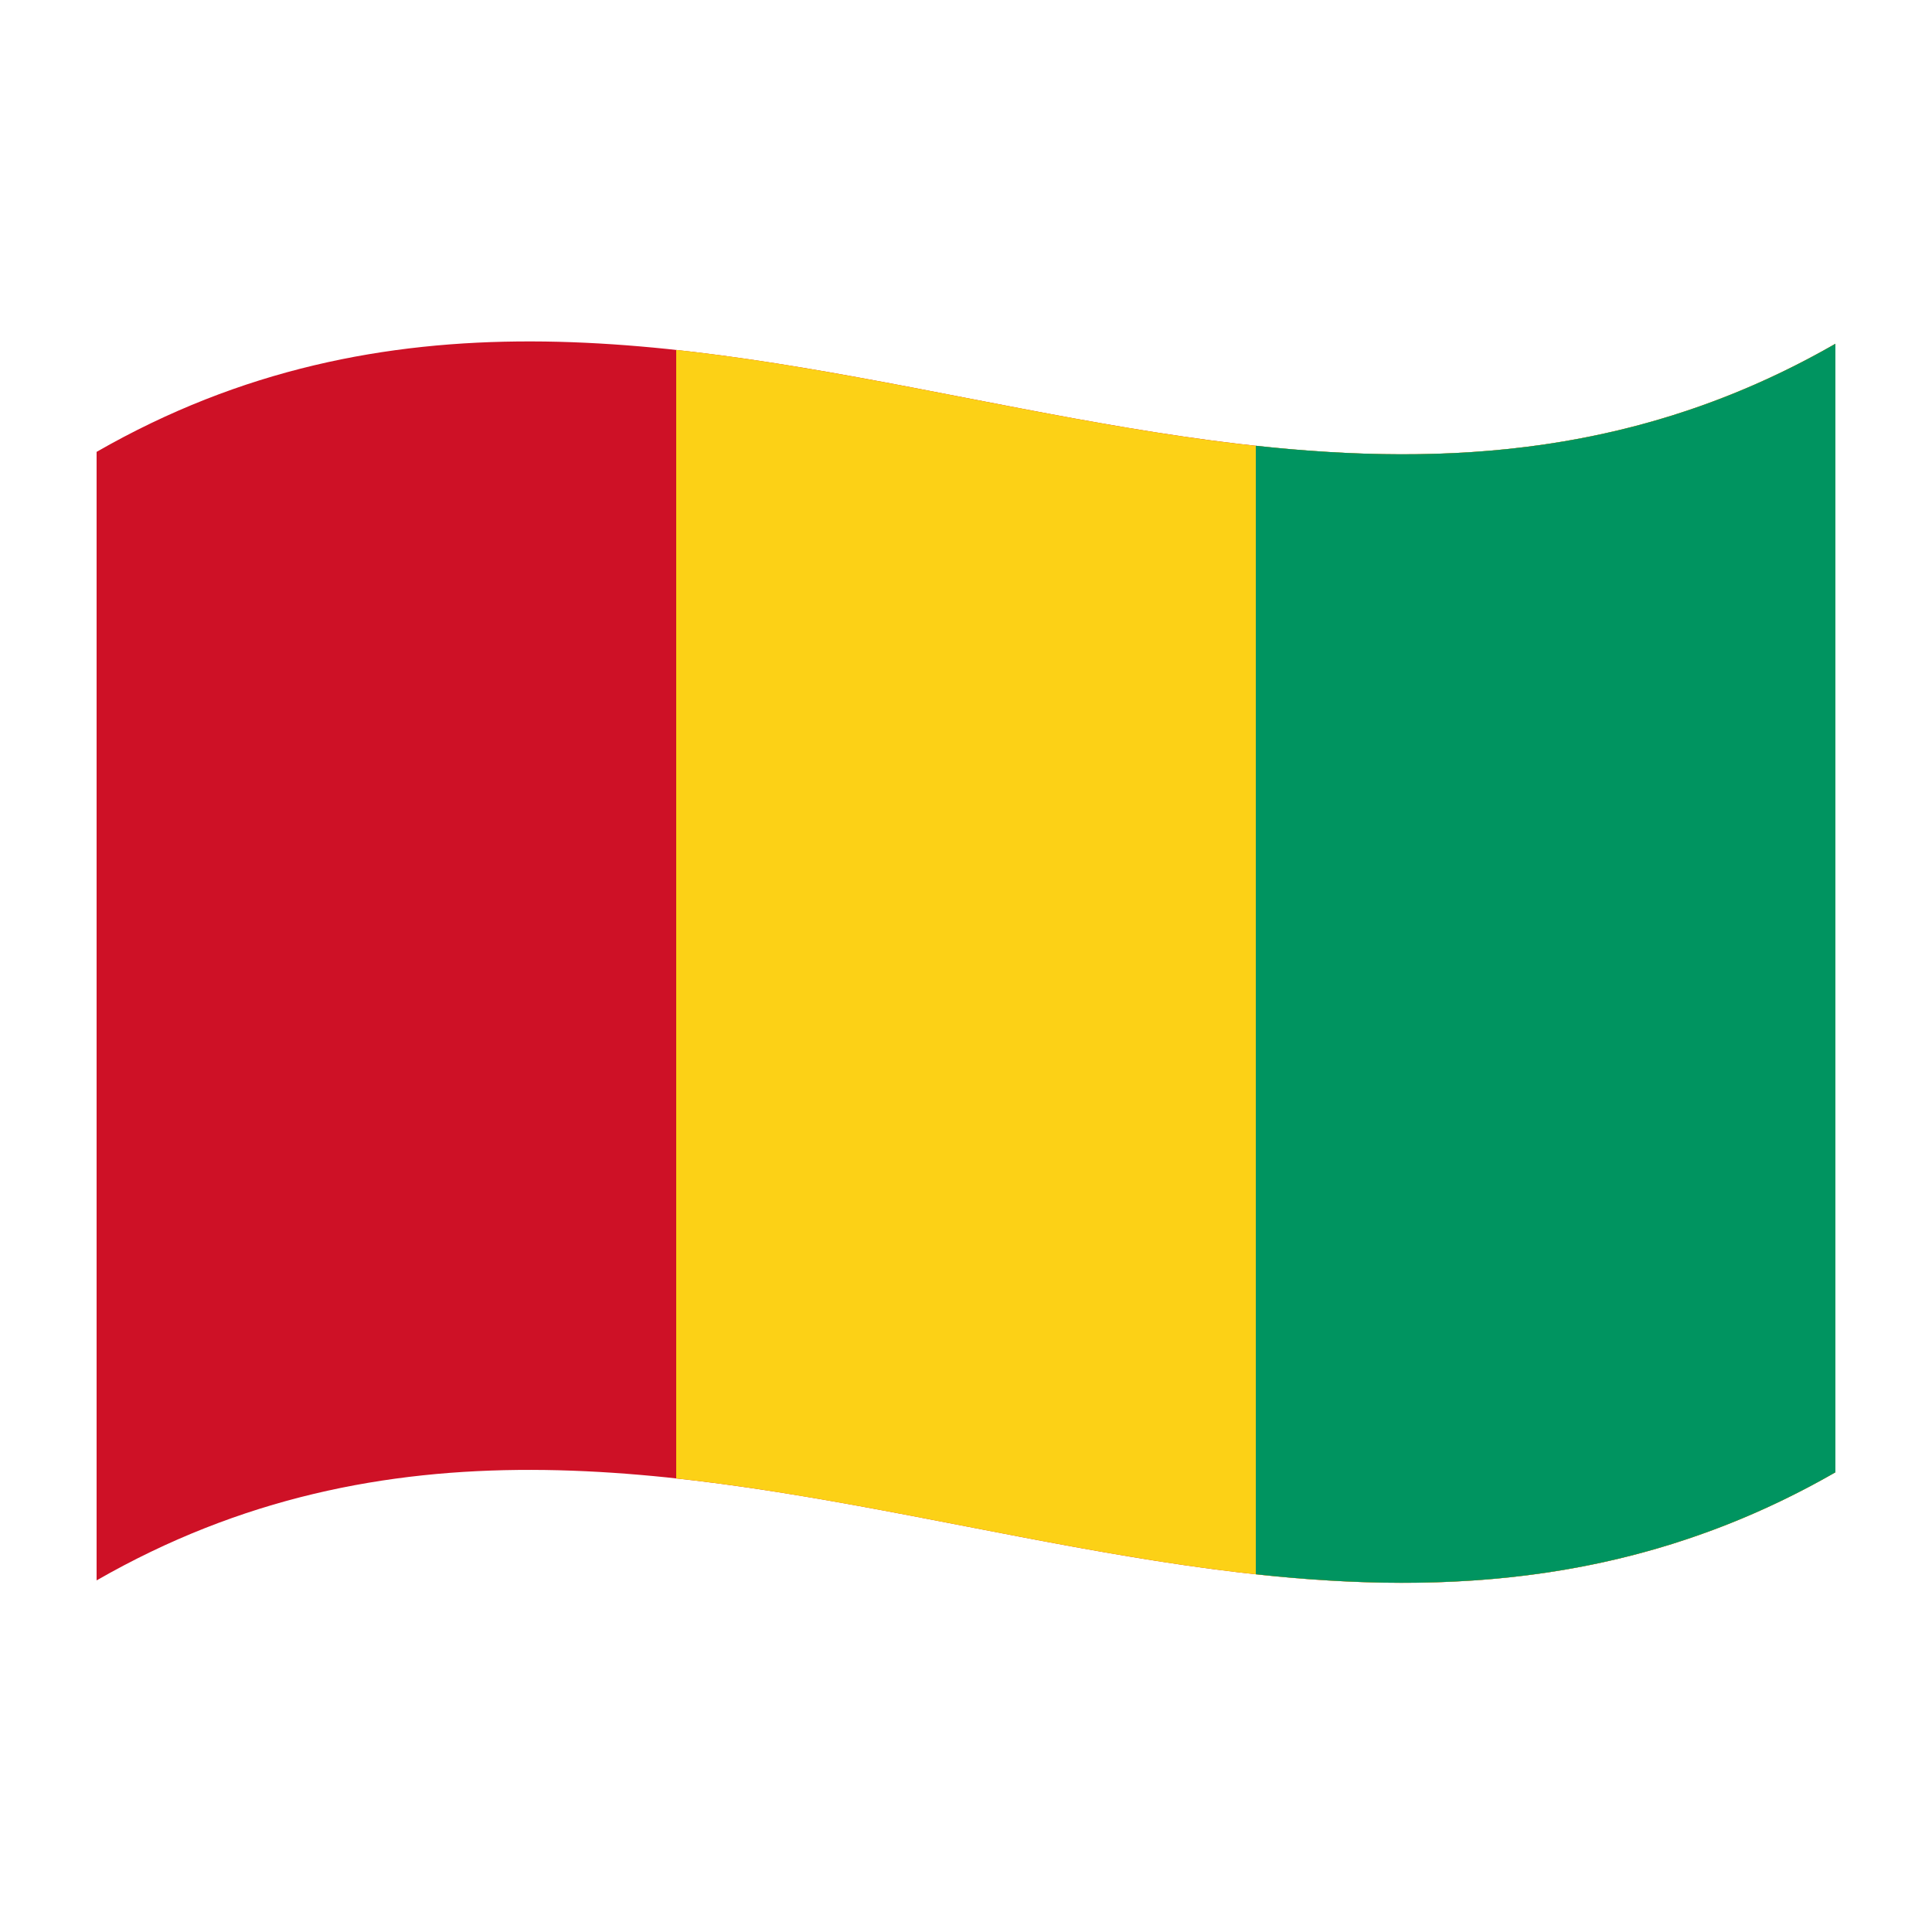
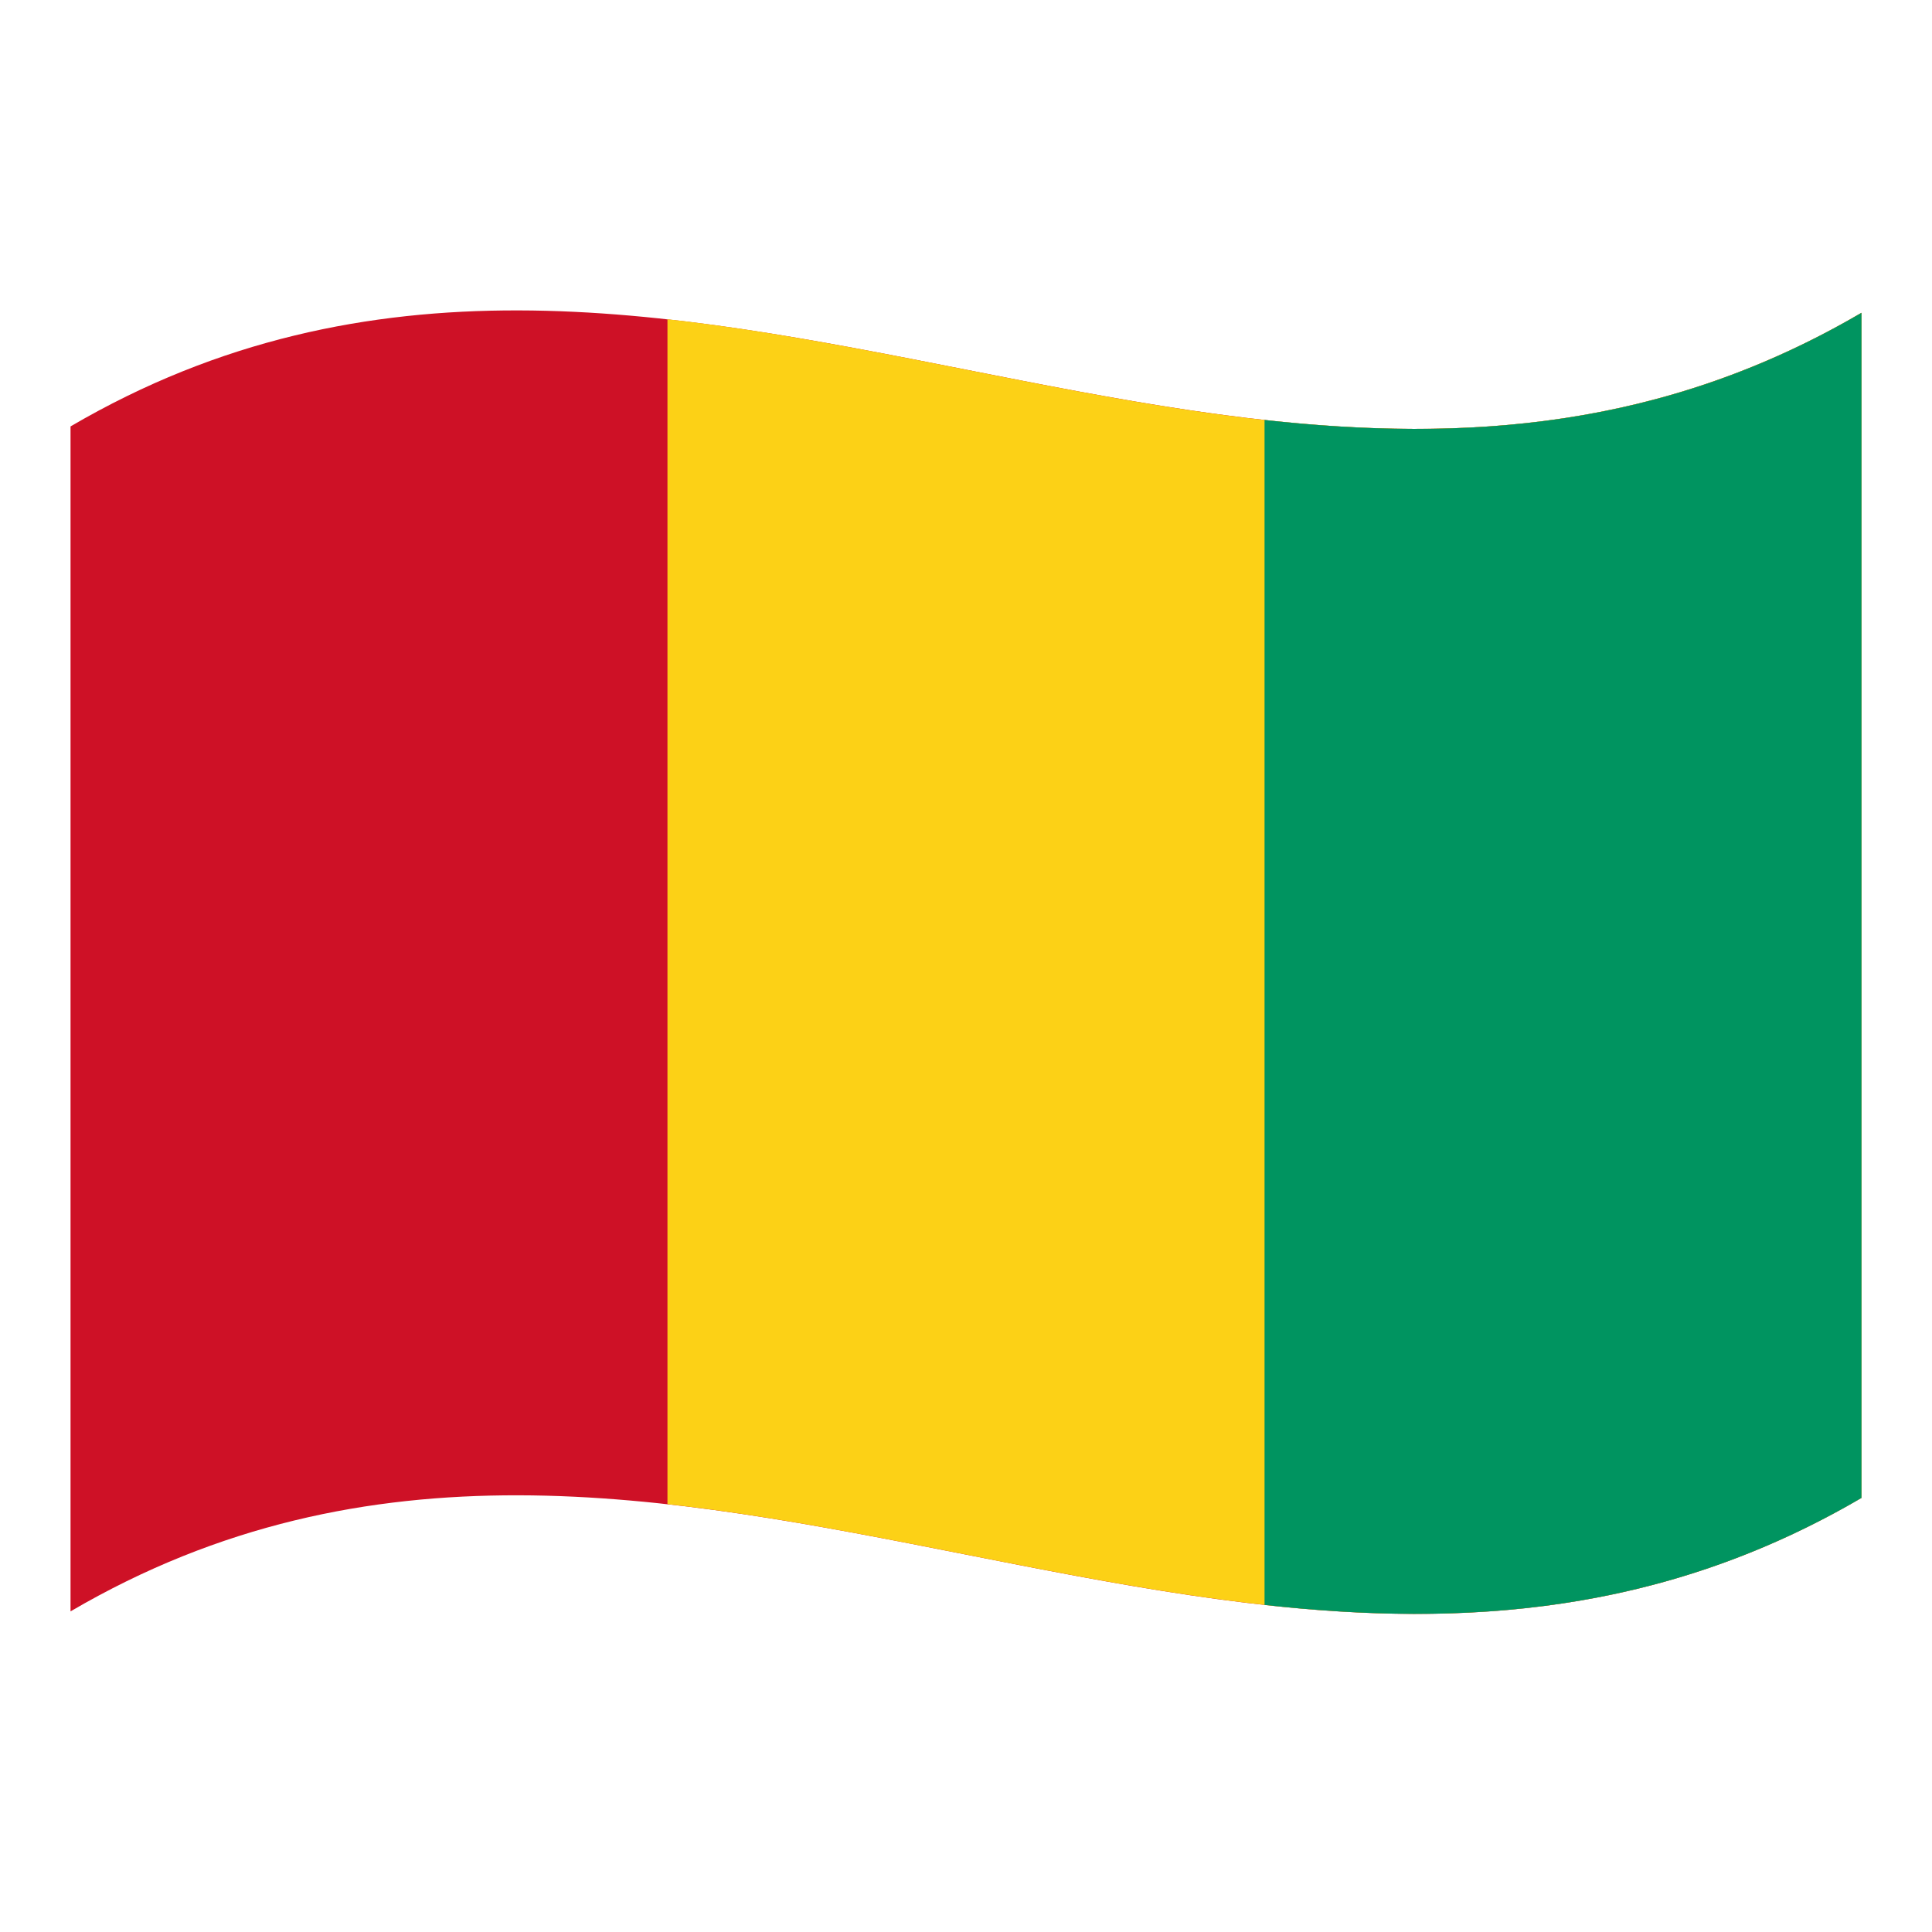
<svg xmlns="http://www.w3.org/2000/svg" version="1.1" id="Layer_1" x="0px" y="0px" viewBox="0 0 1260 1260" style="enable-background:new 0 0 1260 1260;" xml:space="preserve">
  <style type="text/css">
	.st0{fill:#CE1126;}
	.st1{fill:#FCD116;}
	.st2{fill:#009460;}
</style>
  <g>
-     <path class="st0" d="M63,294.7v736c378-217.1,756,146.6,1134-70.5v-736C819,441.3,441,77.7,63,294.7z" />
-     <path class="st1" d="M441,228.2v736c252,27.4,504,140.7,756-4v-736C945,368.9,693,255.6,441,228.2z" />
-     <path class="st2" d="M819,290.7v736c126,13.7,252,5.8,378-66.5v-736C1071,296.6,945,304.4,819,290.7z" />
+     <path class="st0" d="M46,278.1v772.8c389.3-228,778.7,153.9,1168-74V204C824.7,432,435.3,50.2,46,278.1z" />
+     <path class="st1" d="M435.3,208.2V981c259.6,28.8,519.1,147.7,778.7-4.2V204C954.5,356,694.9,237,435.3,208.2z" />
+     <path class="st2" d="M824.7,273.9v772.8c129.8,14.4,259.6,6.1,389.3-69.8V204C1084.2,280.1,954.5,288.2,824.7,273.9z" />
  </g>
</svg>
